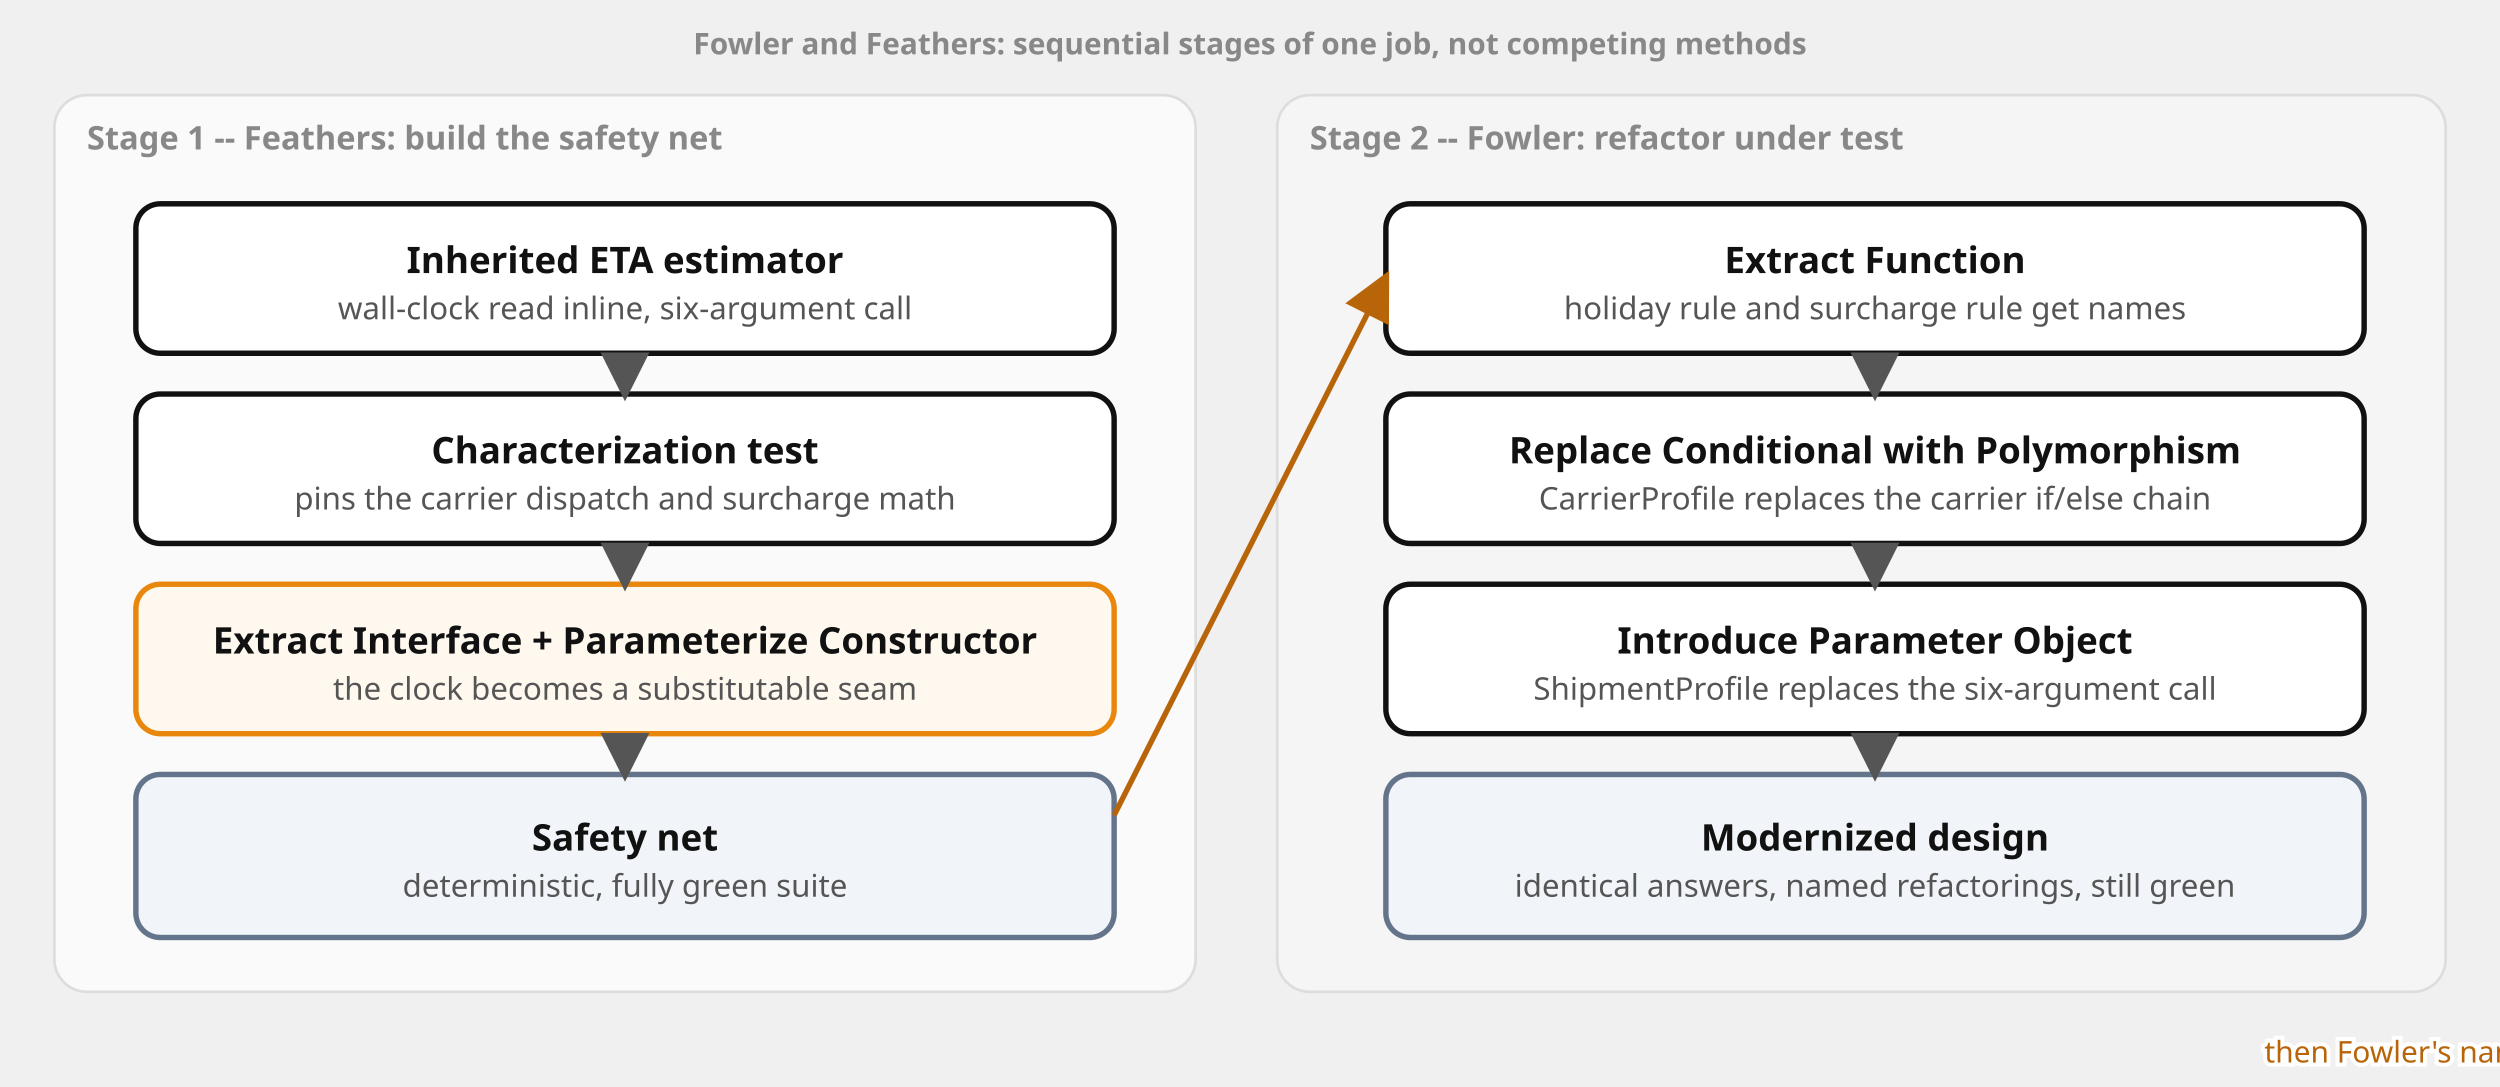
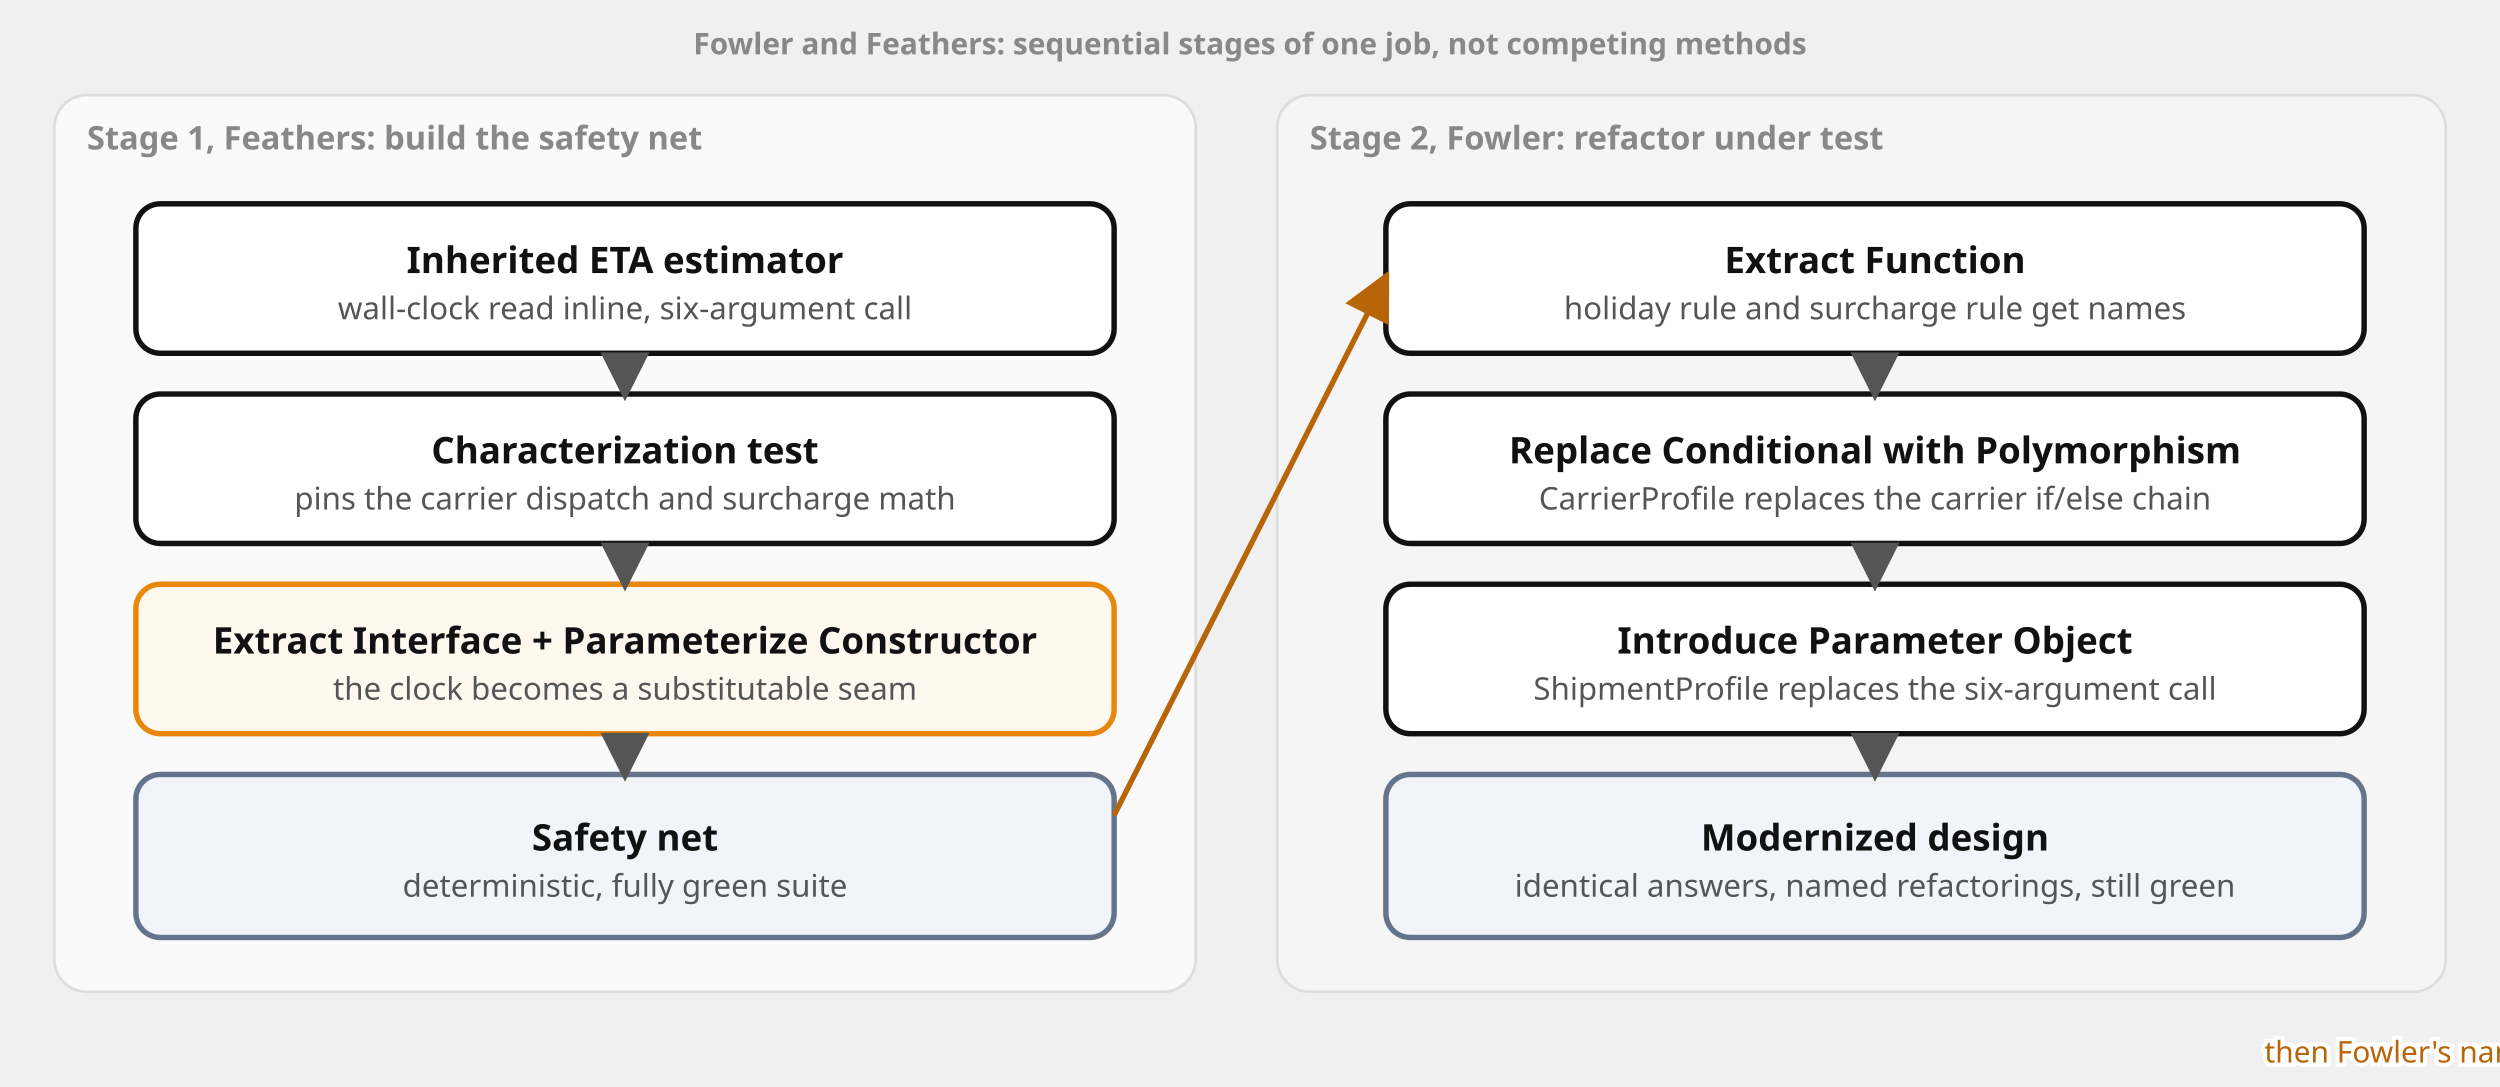
<svg xmlns="http://www.w3.org/2000/svg" viewBox="0 0 920 400" font-family="'Red Hat Text', system-ui, sans-serif" role="img">
  <defs>
    <marker id="a" viewBox="0 0 10 10" refX="8.5" refY="5" markerWidth="9" markerHeight="9" orient="auto-start-reverse">
      <path d="M0,0 L10,5 L0,10 z" fill="#555" />
    </marker>
    <marker id="am" viewBox="0 0 10 10" refX="8.5" refY="5" markerWidth="9" markerHeight="9" orient="auto-start-reverse">
      <path d="M0,0 L10,5 L0,10 z" fill="#b8650a" />
    </marker>
  </defs>
  <rect x="20" y="35" width="420" height="330" rx="12" fill="#fafafa" stroke="#ddd" />
-   <text x="32" y="55" font-size="12" font-weight="700" fill="#888">Stage 1 -- Feathers: build the safety net</text>
+   <text x="32" y="55" font-size="12" font-weight="700" fill="#888">Stage 1, Feathers: build the safety net</text>
  <rect x="470" y="35" width="430" height="330" rx="12" fill="#f5f5f5" stroke="#ddd" />
-   <text x="482" y="55" font-size="12" font-weight="700" fill="#888">Stage 2 -- Fowler: refactor under test</text>
+   <text x="482" y="55" font-size="12" font-weight="700" fill="#888">Stage 2, Fowler: refactor under test</text>
  <rect x="50" y="75" width="360" height="55" rx="9" fill="#ffffff" stroke="#111111" stroke-width="2" />
  <text x="230.0" y="100.5" font-size="13.5" font-weight="700" fill="#111111" text-anchor="middle">Inherited ETA estimator</text>
  <text x="230.0" y="117.5" font-size="11.5" fill="#555555" text-anchor="middle">wall-clock read inline, six-argument call</text>
  <rect x="50" y="145" width="360" height="55" rx="9" fill="#ffffff" stroke="#111111" stroke-width="2" />
  <text x="230.0" y="170.5" font-size="13.5" font-weight="700" fill="#111111" text-anchor="middle">Characterization test</text>
  <text x="230.0" y="187.5" font-size="11.5" fill="#555555" text-anchor="middle">pins the carrier dispatch and surcharge math</text>
  <rect x="50" y="215" width="360" height="55" rx="9" fill="#fff8ef" stroke="#e8870c" stroke-width="2" />
  <text x="230.0" y="240.5" font-size="13.5" font-weight="700" fill="#111111" text-anchor="middle">Extract Interface + Parameterize Constructor</text>
  <text x="230.0" y="257.5" font-size="11.5" fill="#555555" text-anchor="middle">the clock becomes a substitutable seam</text>
  <rect x="50" y="285" width="360" height="60" rx="9" fill="#f1f5f9" stroke="#64748b" stroke-width="2" />
  <text x="230.0" y="313.0" font-size="13.5" font-weight="700" fill="#111111" text-anchor="middle">Safety net</text>
  <text x="230.0" y="330.0" font-size="11.5" fill="#555555" text-anchor="middle">deterministic, fully green suite</text>
  <rect x="510" y="75" width="360" height="55" rx="9" fill="#ffffff" stroke="#111111" stroke-width="2" />
  <text x="690.0" y="100.5" font-size="13.5" font-weight="700" fill="#111111" text-anchor="middle">Extract Function</text>
  <text x="690.0" y="117.5" font-size="11.5" fill="#555555" text-anchor="middle">holiday rule and surcharge rule get names</text>
  <rect x="510" y="145" width="360" height="55" rx="9" fill="#ffffff" stroke="#111111" stroke-width="2" />
  <text x="690.0" y="170.5" font-size="13.5" font-weight="700" fill="#111111" text-anchor="middle">Replace Conditional with Polymorphism</text>
  <text x="690.0" y="187.5" font-size="11.5" fill="#555555" text-anchor="middle">CarrierProfile replaces the carrier if/else chain</text>
  <rect x="510" y="215" width="360" height="55" rx="9" fill="#ffffff" stroke="#111111" stroke-width="2" />
  <text x="690.0" y="240.5" font-size="13.5" font-weight="700" fill="#111111" text-anchor="middle">Introduce Parameter Object</text>
  <text x="690.0" y="257.5" font-size="11.5" fill="#555555" text-anchor="middle">ShipmentProfile replaces the six-argument call</text>
  <rect x="510" y="285" width="360" height="60" rx="9" fill="#f1f5f9" stroke="#64748b" stroke-width="2" />
  <text x="690.0" y="313.0" font-size="13.5" font-weight="700" fill="#111111" text-anchor="middle">Modernized design</text>
  <text x="690.0" y="330.0" font-size="11.5" fill="#555555" text-anchor="middle">identical answers, named refactorings, still green</text>
  <path d="M230,130 L230,145" fill="none" stroke="#555" stroke-width="2" marker-end="url(#a)" />
  <path d="M230,200 L230,215" fill="none" stroke="#555" stroke-width="2" marker-end="url(#a)" />
  <path d="M230,270 L230,285" fill="none" stroke="#555" stroke-width="2" marker-end="url(#a)" />
  <path d="M690,130 L690,145" fill="none" stroke="#555" stroke-width="2" marker-end="url(#a)" />
  <path d="M690,200 L690,215" fill="none" stroke="#555" stroke-width="2" marker-end="url(#a)" />
  <path d="M690,270 L690,285" fill="none" stroke="#555" stroke-width="2" marker-end="url(#a)" />
  <path d="M410,300 L510,102" fill="none" stroke="#b8650a" stroke-width="2" marker-end="url(#am)" />
  <text x="920.0" y="391.0" font-size="11" fill="#ffffff" stroke="#ffffff" stroke-width="3" paint-order="stroke" text-anchor="middle">then Fowler's named refactorings</text>
  <text x="920.0" y="391.0" font-size="11" fill="#b8650a" text-anchor="middle">then Fowler's named refactorings</text>
  <text x="460" y="20" font-size="11" fill="#888" text-anchor="middle" font-weight="700">Fowler and Feathers: sequential stages of one job, not competing methods</text>
</svg>
